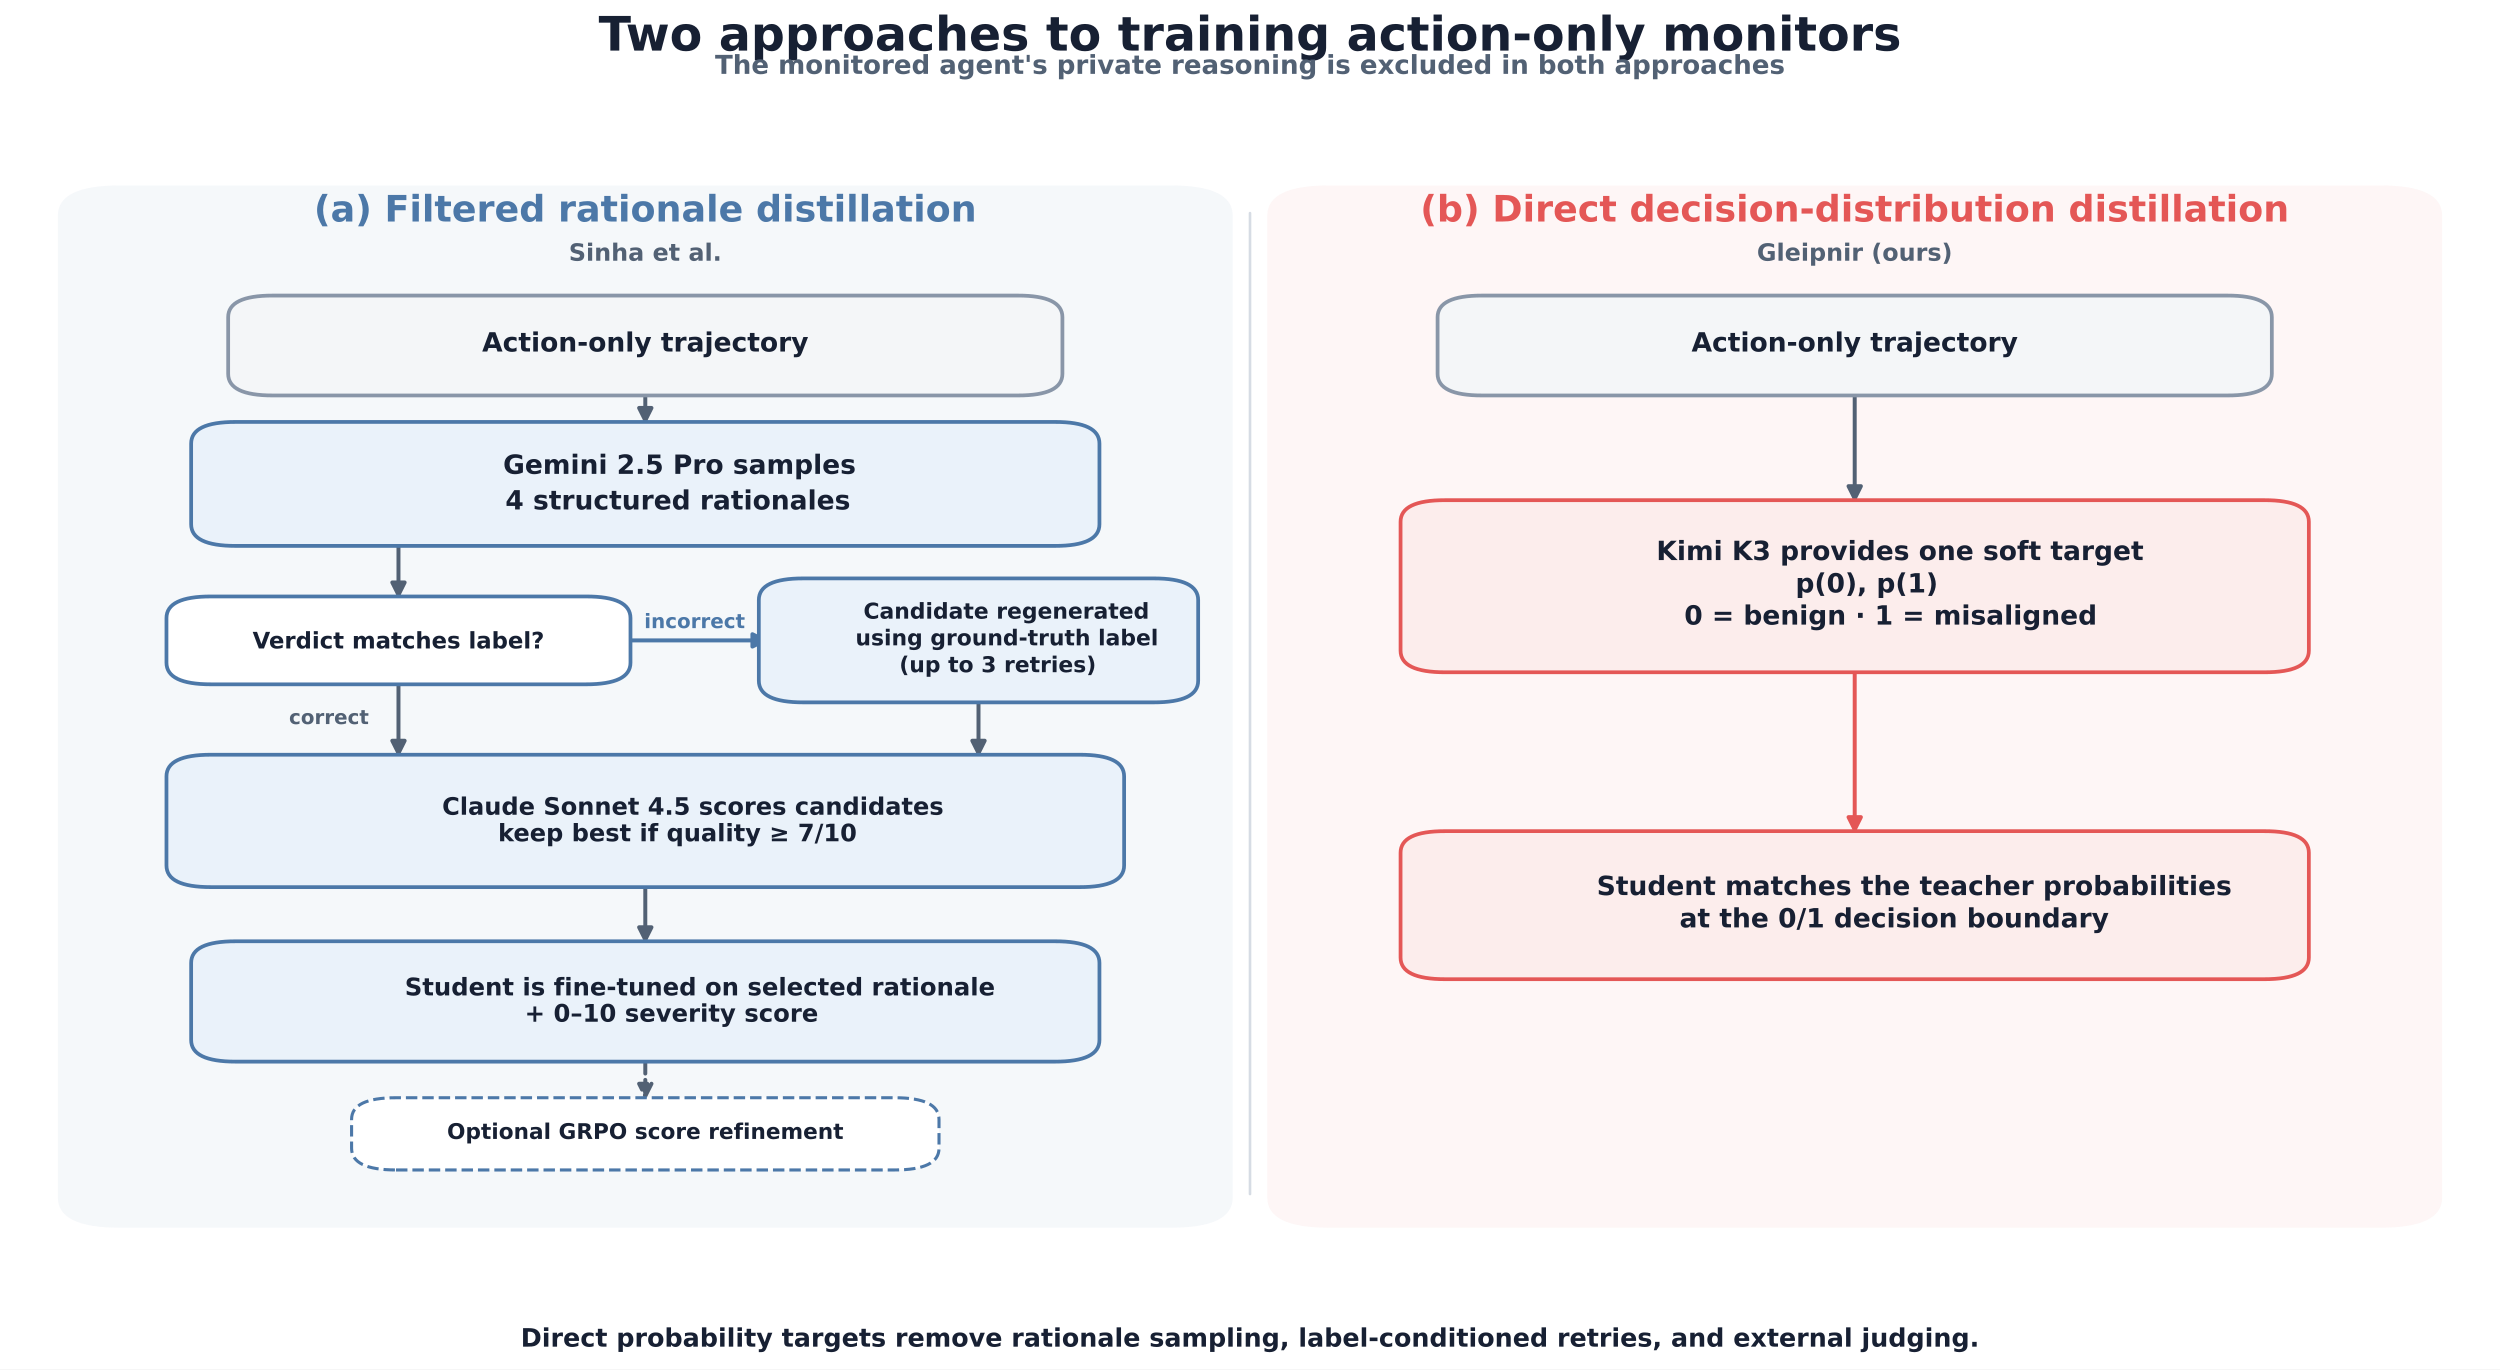
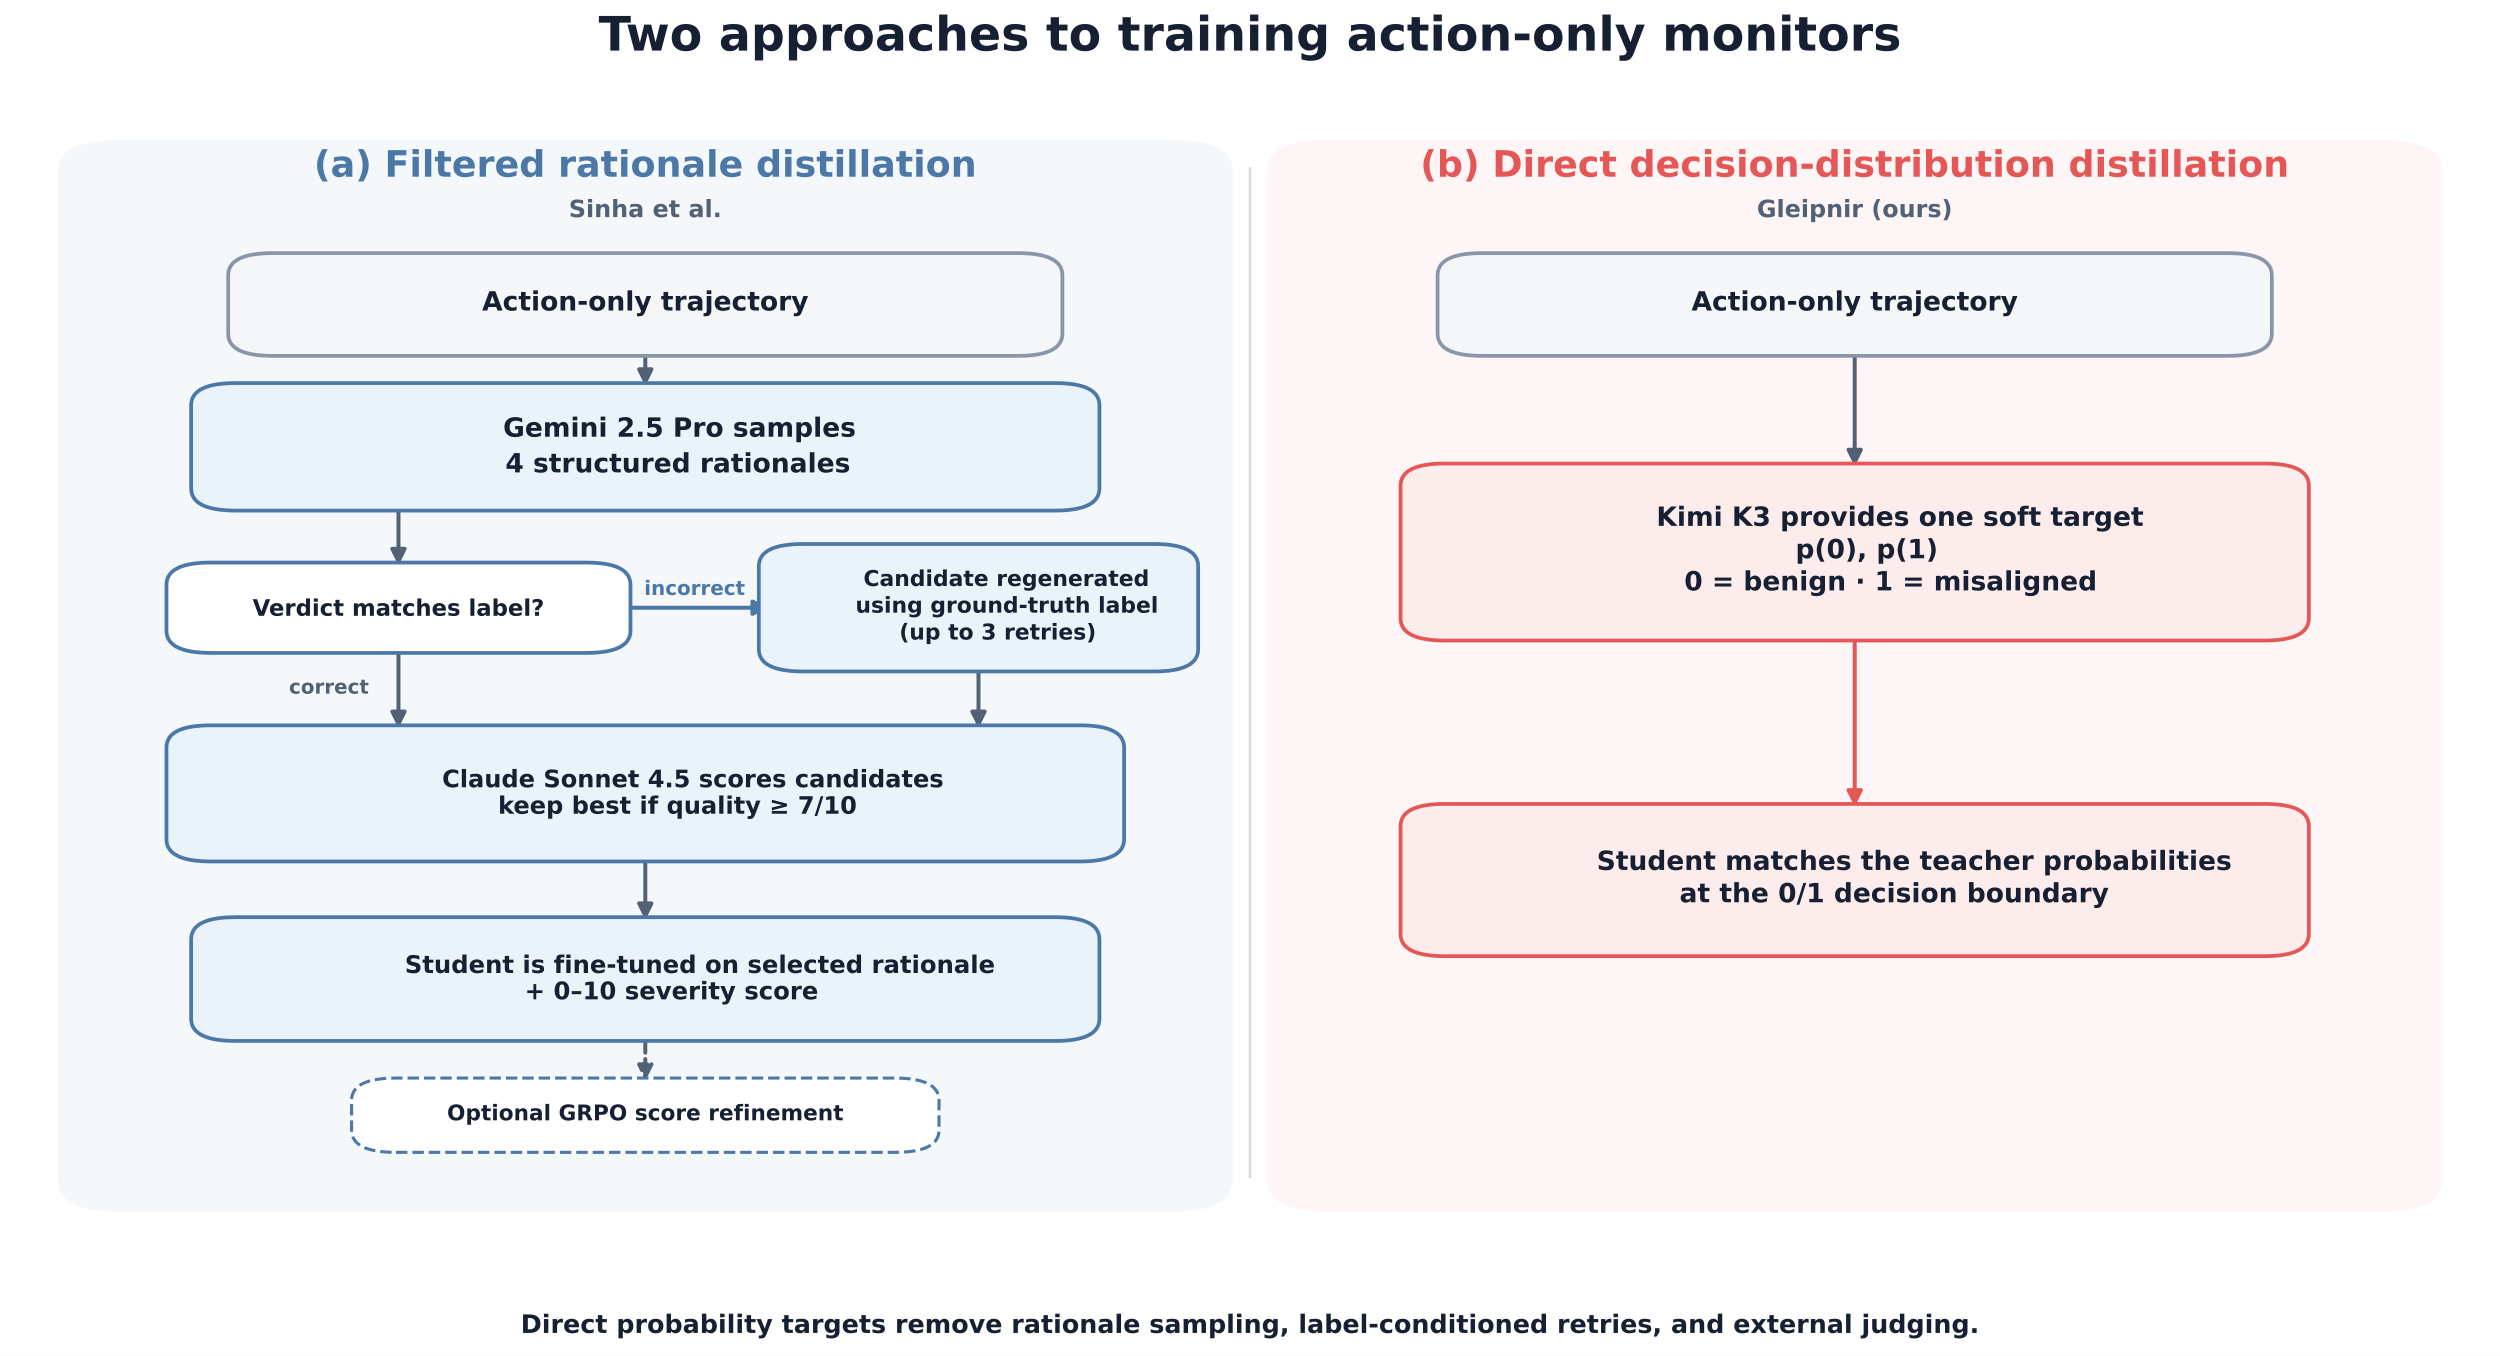
- <svg xmlns="http://www.w3.org/2000/svg" width="1131.84pt" height="619.978pt" viewBox="0 0 1131.84 619.978" version="1.1">
+ <svg xmlns="http://www.w3.org/2000/svg" width="1131.84pt" height="613.786pt" viewBox="0 0 1131.84 613.786" version="1.1">
  <defs>
    <style type="text/css">*{stroke-linejoin: round; stroke-linecap: butt}</style>
  </defs>
  <g id="figure_1">
    <g id="patch_1">
-       <path d="M 0 619.978 L 1131.84 619.978 L 1131.84 0 L 0 0 z " style="fill: #ffffff" />
+       <path d="M 0 613.786 L 1131.84 613.786 L 1131.84 0 L 0 0 z " style="fill: #ffffff" />
    </g>
    <g id="axes_1">
      <g id="patch_2">
-         <path d="M 54.132 555.836 L 530.162 555.836 Q 558.098 555.836 558.098 542.214 L 558.098 97.578 Q 558.098 83.956 530.162 83.956 L 54.132 83.956 Q 26.196 83.956 26.196 97.578 L 26.196 542.214 Q 26.196 555.836 54.132 555.836 z " style="fill: #4c78a8; opacity: 0.055" />
+         <path d="M 54.132 548.607 L 530.162 548.607 Q 558.098 548.607 558.098 534.597 L 558.098 77.331 Q 558.098 63.321 530.162 63.321 L 54.132 63.321 Q 26.196 63.321 26.196 77.331 L 26.196 534.597 Q 26.196 548.607 54.132 548.607 z " style="fill: #4c78a8; opacity: 0.055" />
      </g>
      <g id="patch_3">
-         <path d="M 601.678 555.836 L 1077.708 555.836 Q 1105.644 555.836 1105.644 542.214 L 1105.644 97.578 Q 1105.644 83.956 1077.708 83.956 L 601.678 83.956 Q 573.742 83.956 573.742 97.578 L 573.742 542.214 Q 573.742 555.836 601.678 555.836 z " style="fill: #e45756; opacity: 0.055" />
+         <path d="M 601.678 548.607 L 1077.708 548.607 Q 1105.644 548.607 1105.644 534.597 L 1105.644 77.331 Q 1105.644 63.321 1077.708 63.321 L 601.678 63.321 Q 573.742 63.321 573.742 77.331 L 573.742 534.597 Q 573.742 548.607 601.678 548.607 z " style="fill: #e45756; opacity: 0.055" />
      </g>
      <g id="line2d_1">
-         <path d="M 565.92 540.579 L 565.92 96.489 " clip-path="url(#p412a9b8ee8)" style="fill: none; stroke: #d6dce4; stroke-width: 1.2; stroke-linecap: round" />
+         <path d="M 565.92 532.916 L 565.92 76.21 " clip-path="url(#pf7701d13ba)" style="fill: none; stroke: #d6dce4; stroke-width: 1.2; stroke-linecap: round" />
      </g>
      <g id="patch_4">
-         <path d="M 292.147 177.775 Q 292.147 185.038 292.147 190.288 " style="fill: none; stroke: #526174; stroke-width: 1.8; stroke-linecap: round" />
-         <path d="M 294.947 184.688 L 292.147 190.288 L 289.347 184.688 z " style="fill: #526174; stroke: #526174; stroke-width: 1.8; stroke-linecap: round" />
+         <path d="M 292.147 159.74 Q 292.147 167.267 292.147 172.782 " style="fill: none; stroke: #526174; stroke-width: 1.8; stroke-linecap: round" />
+         <path d="M 294.947 167.182 L 292.147 172.782 L 289.347 167.182 z " style="fill: #526174; stroke: #526174; stroke-width: 1.8; stroke-linecap: round" />
      </g>
      <g id="patch_5">
-         <path d="M 180.403 245.884 Q 180.403 258.596 180.403 269.296 " style="fill: none; stroke: #526174; stroke-width: 1.8; stroke-linecap: round" />
-         <path d="M 183.203 263.696 L 180.403 269.296 L 177.603 263.696 z " style="fill: #526174; stroke: #526174; stroke-width: 1.8; stroke-linecap: round" />
+         <path d="M 180.403 229.79 Q 180.403 242.922 180.403 254.042 " style="fill: none; stroke: #526174; stroke-width: 1.8; stroke-linecap: round" />
+         <path d="M 183.203 248.442 L 180.403 254.042 L 177.603 248.442 z " style="fill: #526174; stroke: #526174; stroke-width: 1.8; stroke-linecap: round" />
      </g>
      <g id="patch_6">
-         <path d="M 280.741 289.927 Q 314.499 289.927 346.243 289.927 " style="fill: none; stroke: #4c78a8; stroke-width: 1.8; stroke-linecap: round" />
-         <path d="M 340.643 287.127 L 346.243 289.927 L 340.643 292.727 z " style="fill: #4c78a8; stroke: #4c78a8; stroke-width: 1.8; stroke-linecap: round" />
+         <path d="M 280.741 275.143 Q 314.499 275.143 346.243 275.143 " style="fill: none; stroke: #4c78a8; stroke-width: 1.8; stroke-linecap: round" />
+         <path d="M 340.643 272.343 L 346.243 275.143 L 340.643 277.943 z " style="fill: #4c78a8; stroke: #4c78a8; stroke-width: 1.8; stroke-linecap: round" />
      </g>
      <g id="patch_7">
-         <path d="M 180.403 308.548 Q 180.403 325.757 180.403 340.953 " style="fill: none; stroke: #526174; stroke-width: 1.8; stroke-linecap: round" />
-         <path d="M 183.203 335.353 L 180.403 340.953 L 177.603 335.353 z " style="fill: #526174; stroke: #526174; stroke-width: 1.8; stroke-linecap: round" />
+         <path d="M 180.403 294.236 Q 180.403 311.988 180.403 327.728 " style="fill: none; stroke: #526174; stroke-width: 1.8; stroke-linecap: round" />
+         <path d="M 183.203 322.128 L 180.403 327.728 L 177.603 322.128 z " style="fill: #526174; stroke: #526174; stroke-width: 1.8; stroke-linecap: round" />
      </g>
      <g id="patch_8">
-         <path d="M 443.002 316.717 Q 443.002 329.837 443.002 340.946 " style="fill: none; stroke: #526174; stroke-width: 1.8; stroke-linecap: round" />
-         <path d="M 445.802 335.346 L 443.002 340.946 L 440.202 335.346 z " style="fill: #526174; stroke: #526174; stroke-width: 1.8; stroke-linecap: round" />
+         <path d="M 443.002 302.641 Q 443.002 316.191 443.002 327.729 " style="fill: none; stroke: #526174; stroke-width: 1.8; stroke-linecap: round" />
+         <path d="M 445.802 322.129 L 443.002 327.729 L 440.202 322.129 z " style="fill: #526174; stroke: #526174; stroke-width: 1.8; stroke-linecap: round" />
      </g>
      <g id="patch_9">
-         <path d="M 292.147 400.359 Q 292.147 413.891 292.147 425.41 " style="fill: none; stroke: #526174; stroke-width: 1.8; stroke-linecap: round" />
-         <path d="M 294.947 419.81 L 292.147 425.41 L 289.347 419.81 z " style="fill: #526174; stroke: #526174; stroke-width: 1.8; stroke-linecap: round" />
+         <path d="M 292.147 388.658 Q 292.147 402.629 292.147 414.588 " style="fill: none; stroke: #526174; stroke-width: 1.8; stroke-linecap: round" />
+         <path d="M 294.947 408.988 L 292.147 414.588 L 289.347 408.988 z " style="fill: #526174; stroke: #526174; stroke-width: 1.8; stroke-linecap: round" />
      </g>
      <g id="patch_10">
-         <path d="M 292.147 479.368 Q 292.147 488.812 292.147 496.243 " style="fill: none; stroke-dasharray: 6.66,2.88; stroke-dashoffset: 0; stroke: #526174; stroke-width: 1.8; stroke-linecap: round" />
-         <path d="M 294.947 490.643 L 292.147 496.243 L 289.347 490.643 z " style="fill: #526174; stroke-dasharray: 6.66,2.88; stroke-dashoffset: 0; stroke: #526174; stroke-width: 1.8; stroke-linecap: round" />
+         <path d="M 292.147 469.915 Q 292.147 479.682 292.147 487.436 " style="fill: none; stroke-dasharray: 6.66,2.88; stroke-dashoffset: 0; stroke: #526174; stroke-width: 1.8; stroke-linecap: round" />
+         <path d="M 294.947 481.836 L 292.147 487.436 L 289.347 481.836 z " style="fill: #526174; stroke-dasharray: 6.66,2.88; stroke-dashoffset: 0; stroke: #526174; stroke-width: 1.8; stroke-linecap: round" />
      </g>
      <g id="patch_11">
-         <path d="M 839.693 177.77 Q 839.693 202.742 839.693 225.703 " style="fill: none; stroke: #526174; stroke-width: 1.8; stroke-linecap: round" />
-         <path d="M 842.493 220.103 L 839.693 225.703 L 836.893 220.103 z " style="fill: #526174; stroke: #526174; stroke-width: 1.8; stroke-linecap: round" />
+         <path d="M 839.693 159.746 Q 839.693 185.483 839.693 209.209 " style="fill: none; stroke: #526174; stroke-width: 1.8; stroke-linecap: round" />
+         <path d="M 842.493 203.609 L 839.693 209.209 L 836.893 203.609 z " style="fill: #526174; stroke: #526174; stroke-width: 1.8; stroke-linecap: round" />
      </g>
      <g id="patch_12">
-         <path d="M 839.693 303.094 Q 839.693 340.327 839.693 375.547 " style="fill: none; stroke: #e45756; stroke-width: 1.8; stroke-linecap: round" />
-         <path d="M 842.493 369.947 L 839.693 375.547 L 836.893 369.947 z " style="fill: #e45756; stroke: #e45756; stroke-width: 1.8; stroke-linecap: round" />
+         <path d="M 839.693 288.636 Q 839.693 326.979 839.693 363.31 " style="fill: none; stroke: #e45756; stroke-width: 1.8; stroke-linecap: round" />
+         <path d="M 842.493 357.71 L 839.693 363.31 L 836.893 357.71 z " style="fill: #e45756; stroke: #e45756; stroke-width: 1.8; stroke-linecap: round" />
      </g>
      <g id="text_1">
-         <text style="font-weight: 700; font-size: 16.5px; font-family: 'Cantarell', 'DejaVu Sans', sans-serif; text-anchor: middle; fill: #4c78a8" x="292.147" y="100.284" transform="rotate(-0 292.1472 100.2836)">(a)  Filtered rationale distillation</text>
+         <text style="font-weight: 700; font-size: 16.5px; font-family: 'Cantarell', 'DejaVu Sans', sans-serif; text-anchor: middle; fill: #4c78a8" x="292.147" y="80.005" transform="rotate(-0 292.1472 80.00484)">(a)  Filtered rationale distillation</text>
      </g>
      <g id="text_2">
-         <text style="font-weight: 700; font-size: 10.8px; font-family: 'Cantarell', 'DejaVu Sans', sans-serif; text-anchor: middle; fill: #526174" x="292.147" y="118.044" transform="rotate(-0 292.1472 118.044)">Sinha et al.</text>
+         <text style="font-weight: 700; font-size: 10.8px; font-family: 'Cantarell', 'DejaVu Sans', sans-serif; text-anchor: middle; fill: #526174" x="292.147" y="98.307" transform="rotate(-0 292.1472 98.307)">Sinha et al.</text>
      </g>
      <g id="text_3">
-         <text style="font-weight: 700; font-size: 16.5px; font-family: 'Cantarell', 'DejaVu Sans', sans-serif; text-anchor: middle; fill: #e45756" x="839.693" y="100.284" transform="rotate(-0 839.6928 100.2836)">(b)  Direct decision-distribution distillation</text>
+         <text style="font-weight: 700; font-size: 16.5px; font-family: 'Cantarell', 'DejaVu Sans', sans-serif; text-anchor: middle; fill: #e45756" x="839.693" y="80.005" transform="rotate(-0 839.6928 80.00484)">(b)  Direct decision-distribution distillation</text>
      </g>
      <g id="text_4">
-         <text style="font-weight: 700; font-size: 10.8px; font-family: 'Cantarell', 'DejaVu Sans', sans-serif; text-anchor: middle; fill: #526174" x="839.693" y="118.044" transform="rotate(-0 839.6928 118.044)">Gleipnir (ours)</text>
+         <text style="font-weight: 700; font-size: 10.8px; font-family: 'Cantarell', 'DejaVu Sans', sans-serif; text-anchor: middle; fill: #526174" x="839.693" y="98.307" transform="rotate(-0 839.6928 98.307)">Gleipnir (ours)</text>
      </g>
      <g id="patch_13">
-         <path d="M 123.414 179.04 L 460.881 179.04 Q 480.995 179.04 480.995 169.232 L 480.995 143.622 Q 480.995 133.814 460.881 133.814 L 123.414 133.814 Q 103.3 133.814 103.3 143.622 L 103.3 169.232 Q 103.3 179.04 123.414 179.04 z " style="fill: #f4f6f8; stroke: #8996a8; stroke-width: 1.7; stroke-linejoin: miter" />
+         <path d="M 123.414 161.107 L 460.881 161.107 Q 480.995 161.107 480.995 151.02 L 480.995 124.682 Q 480.995 114.596 460.881 114.596 L 123.414 114.596 Q 103.3 114.596 103.3 124.682 L 103.3 151.02 Q 103.3 161.107 123.414 161.107 z " style="fill: #f4f6f8; stroke: #8996a8; stroke-width: 1.7; stroke-linejoin: miter" />
      </g>
      <g id="patch_14">
-         <path d="M 106.652 247.152 L 477.642 247.152 Q 497.756 247.152 497.756 237.344 L 497.756 200.836 Q 497.756 191.028 477.642 191.028 L 106.652 191.028 Q 86.538 191.028 86.538 200.836 L 86.538 237.344 Q 86.538 247.152 106.652 247.152 z " style="fill: #eaf2fa; stroke: #4c78a8; stroke-width: 1.7; stroke-linejoin: miter" />
+         <path d="M 106.652 231.154 L 477.642 231.154 Q 497.756 231.154 497.756 221.067 L 497.756 183.522 Q 497.756 173.435 477.642 173.435 L 106.652 173.435 Q 86.538 173.435 86.538 183.522 L 86.538 221.067 Q 86.538 231.154 106.652 231.154 z " style="fill: #eaf2fa; stroke: #4c78a8; stroke-width: 1.7; stroke-linejoin: miter" />
      </g>
      <g id="patch_15">
-         <path d="M 95.478 309.815 L 265.329 309.815 Q 285.443 309.815 285.443 300.007 L 285.443 279.846 Q 285.443 270.038 265.329 270.038 L 95.478 270.038 Q 75.364 270.038 75.364 279.846 L 75.364 300.007 Q 75.364 309.815 95.478 309.815 z " style="fill: #ffffff; stroke: #4c78a8; stroke-width: 1.7; stroke-linejoin: miter" />
+         <path d="M 95.478 295.597 L 265.329 295.597 Q 285.443 295.597 285.443 285.51 L 285.443 264.776 Q 285.443 254.69 265.329 254.69 L 95.478 254.69 Q 75.364 254.69 75.364 264.776 L 75.364 285.51 Q 75.364 295.597 95.478 295.597 z " style="fill: #ffffff; stroke: #4c78a8; stroke-width: 1.7; stroke-linejoin: miter" />
      </g>
      <g id="patch_16">
-         <path d="M 363.663 317.989 L 522.34 317.989 Q 542.454 317.989 542.454 308.181 L 542.454 271.673 Q 542.454 261.865 522.34 261.865 L 363.663 261.865 Q 343.549 261.865 343.549 271.673 L 343.549 308.181 Q 343.549 317.989 363.663 317.989 z " style="fill: #eaf2fa; stroke: #4c78a8; stroke-width: 1.7; stroke-linejoin: miter" />
+         <path d="M 363.663 304.003 L 522.34 304.003 Q 542.454 304.003 542.454 293.916 L 542.454 256.371 Q 542.454 246.284 522.34 246.284 L 363.663 246.284 Q 343.549 246.284 343.549 256.371 L 343.549 293.916 Q 343.549 304.003 363.663 304.003 z " style="fill: #eaf2fa; stroke: #4c78a8; stroke-width: 1.7; stroke-linejoin: miter" />
      </g>
      <g id="patch_17">
-         <path d="M 95.478 401.63 L 488.817 401.63 Q 508.931 401.63 508.931 391.822 L 508.931 351.5 Q 508.931 341.692 488.817 341.692 L 95.478 341.692 Q 75.364 341.692 75.364 351.5 L 75.364 391.822 Q 75.364 401.63 95.478 401.63 z " style="fill: #eaf2fa; stroke: #4c78a8; stroke-width: 1.7; stroke-linejoin: miter" />
+         <path d="M 95.478 390.02 L 488.817 390.02 Q 508.931 390.02 508.931 379.934 L 508.931 338.466 Q 508.931 328.379 488.817 328.379 L 95.478 328.379 Q 75.364 328.379 75.364 338.466 L 75.364 379.934 Q 75.364 390.02 95.478 390.02 z " style="fill: #eaf2fa; stroke: #4c78a8; stroke-width: 1.7; stroke-linejoin: miter" />
      </g>
      <g id="patch_18">
-         <path d="M 106.652 480.64 L 477.642 480.64 Q 497.756 480.64 497.756 470.832 L 497.756 435.959 Q 497.756 426.151 477.642 426.151 L 106.652 426.151 Q 86.538 426.151 86.538 435.959 L 86.538 470.832 Q 86.538 480.64 106.652 480.64 z " style="fill: #eaf2fa; stroke: #4c78a8; stroke-width: 1.7; stroke-linejoin: miter" />
+         <path d="M 106.652 471.275 L 477.642 471.275 Q 497.756 471.275 497.756 461.188 L 497.756 425.324 Q 497.756 415.237 477.642 415.237 L 106.652 415.237 Q 86.538 415.237 86.538 425.324 L 86.538 461.188 Q 86.538 471.275 106.652 471.275 z " style="fill: #eaf2fa; stroke: #4c78a8; stroke-width: 1.7; stroke-linejoin: miter" />
      </g>
      <g id="patch_19">
-         <path d="M 179.286 529.681 L 405.009 529.681 Q 425.123 529.681 425.123 519.873 L 425.123 506.795 Q 425.123 496.987 405.009 496.987 L 179.286 496.987 Q 159.172 496.987 159.172 506.795 L 159.172 519.873 Q 159.172 529.681 179.286 529.681 z " style="fill: #ffffff; stroke-dasharray: 5.18,2.24; stroke-dashoffset: 0; stroke: #4c78a8; stroke-width: 1.4; stroke-linejoin: miter" />
+         <path d="M 179.286 521.709 L 405.009 521.709 Q 425.123 521.709 425.123 511.622 L 425.123 498.173 Q 425.123 488.086 405.009 488.086 L 179.286 488.086 Q 159.172 488.086 159.172 498.173 L 159.172 511.622 Q 159.172 521.709 179.286 521.709 z " style="fill: #ffffff; stroke-dasharray: 5.18,2.24; stroke-dashoffset: 0; stroke: #4c78a8; stroke-width: 1.4; stroke-linejoin: miter" />
      </g>
      <g id="text_5">
-         <text style="font-weight: 700; font-size: 9px; font-family: 'Cantarell', 'DejaVu Sans', sans-serif; text-anchor: middle; fill: #4c78a8" x="314.496" y="284.368" transform="rotate(-0 314.496 284.3682)">incorrect</text>
+         <text style="font-weight: 700; font-size: 9px; font-family: 'Cantarell', 'DejaVu Sans', sans-serif; text-anchor: middle; fill: #4c78a8" x="314.496" y="269.368" transform="rotate(-0 314.496 269.3681)">incorrect</text>
      </g>
      <g id="text_6">
-         <text style="font-weight: 700; font-size: 9px; font-family: 'Cantarell', 'DejaVu Sans', sans-serif; text-anchor: end; fill: #526174" x="166.994" y="327.824" transform="rotate(-0 166.9939 327.8236)">correct</text>
+         <text style="font-weight: 700; font-size: 9px; font-family: 'Cantarell', 'DejaVu Sans', sans-serif; text-anchor: end; fill: #526174" x="166.994" y="314.058" transform="rotate(-0 166.9939 314.058)">correct</text>
      </g>
      <g id="patch_20">
-         <path d="M 670.959 179.04 L 1008.426 179.04 Q 1028.54 179.04 1028.54 169.232 L 1028.54 143.622 Q 1028.54 133.814 1008.426 133.814 L 670.959 133.814 Q 650.845 133.814 650.845 143.622 L 650.845 169.232 Q 650.845 179.04 670.959 179.04 z " style="fill: #f4f6f8; stroke: #8996a8; stroke-width: 1.7; stroke-linejoin: miter" />
+         <path d="M 670.959 161.107 L 1008.426 161.107 Q 1028.54 161.107 1028.54 151.02 L 1028.54 124.682 Q 1028.54 114.596 1008.426 114.596 L 670.959 114.596 Q 650.845 114.596 650.845 124.682 L 650.845 151.02 Q 650.845 161.107 670.959 161.107 z " style="fill: #f4f6f8; stroke: #8996a8; stroke-width: 1.7; stroke-linejoin: miter" />
      </g>
      <g id="patch_21">
-         <path d="M 654.198 304.366 L 1025.188 304.366 Q 1045.302 304.366 1045.302 294.558 L 1045.302 236.254 Q 1045.302 226.446 1025.188 226.446 L 654.198 226.446 Q 634.084 226.446 634.084 236.254 L 634.084 294.558 Q 634.084 304.366 654.198 304.366 z " style="fill: #fcedec; stroke: #e45756; stroke-width: 1.7; stroke-linejoin: miter" />
+         <path d="M 654.198 289.993 L 1025.188 289.993 Q 1045.302 289.993 1045.302 279.907 L 1045.302 219.946 Q 1045.302 209.86 1025.188 209.86 L 654.198 209.86 Q 634.084 209.86 634.084 219.946 L 634.084 279.907 Q 634.084 289.993 654.198 289.993 z " style="fill: #fcedec; stroke: #e45756; stroke-width: 1.7; stroke-linejoin: miter" />
      </g>
      <g id="patch_22">
-         <path d="M 654.198 443.315 L 1025.188 443.315 Q 1045.302 443.315 1045.302 433.507 L 1045.302 386.101 Q 1045.302 376.293 1025.188 376.293 L 654.198 376.293 Q 634.084 376.293 634.084 386.101 L 634.084 433.507 Q 634.084 443.315 654.198 443.315 z " style="fill: #fcedec; stroke: #e45756; stroke-width: 1.7; stroke-linejoin: miter" />
+         <path d="M 654.198 432.889 L 1025.188 432.889 Q 1045.302 432.889 1045.302 422.802 L 1045.302 374.05 Q 1045.302 363.963 1025.188 363.963 L 654.198 363.963 Q 634.084 363.963 634.084 374.05 L 634.084 422.802 Q 634.084 432.889 654.198 432.889 z " style="fill: #fcedec; stroke: #e45756; stroke-width: 1.7; stroke-linejoin: miter" />
      </g>
      <g id="text_7">
-         <text style="font-weight: 700; font-size: 12px; font-family: 'Cantarell', 'DejaVu Sans', sans-serif; text-anchor: middle; fill: #172033" x="292.147" y="159.151" transform="rotate(-0 292.1472 159.1506)">Action-only trajectory</text>
+         <text style="font-weight: 700; font-size: 12px; font-family: 'Cantarell', 'DejaVu Sans', sans-serif; text-anchor: middle; fill: #172033" x="292.147" y="140.575" transform="rotate(-0 292.1472 140.5746)">Action-only trajectory</text>
      </g>
      <g id="text_8">
-         <text style="font-weight: 700; font-size: 12px; font-family: 'Cantarell', 'DejaVu Sans', sans-serif; fill: #172033" transform="translate(227.7747 214.5237)">Gemini 2.5 Pro samples</text>
-         <text style="font-weight: 700; font-size: 12px; font-family: 'Cantarell', 'DejaVu Sans', sans-serif; fill: #172033" transform="translate(228.7759 230.6581)">4 structured rationales</text>
+         <text style="font-weight: 700; font-size: 12px; font-family: 'Cantarell', 'DejaVu Sans', sans-serif; fill: #172033" transform="translate(227.7747 197.7279)">Gemini 2.5 Pro samples</text>
+         <text style="font-weight: 700; font-size: 12px; font-family: 'Cantarell', 'DejaVu Sans', sans-serif; fill: #172033" transform="translate(228.7759 213.8623)">4 structured rationales</text>
      </g>
      <g id="text_9">
-         <text style="font-weight: 700; font-size: 10.3px; font-family: 'Cantarell', 'DejaVu Sans', sans-serif; text-anchor: middle; fill: #172033" x="180.403" y="293.573" transform="rotate(-0 180.4032 293.5728)">Verdict matches label?</text>
+         <text style="font-weight: 700; font-size: 10.3px; font-family: 'Cantarell', 'DejaVu Sans', sans-serif; text-anchor: middle; fill: #172033" x="180.403" y="278.789" transform="rotate(-0 180.4032 278.7894)">Verdict matches label?</text>
      </g>
      <g id="text_10">
-         <text style="font-weight: 700; font-size: 9.9px; font-family: 'Cantarell', 'DejaVu Sans', sans-serif; fill: #172033" transform="translate(390.9121 280.0956)">Candidate regenerated</text>
-         <text style="font-weight: 700; font-size: 9.9px; font-family: 'Cantarell', 'DejaVu Sans', sans-serif; fill: #172033" transform="translate(387.2793 292.1736)">using ground-truth label</text>
-         <text style="font-weight: 700; font-size: 9.9px; font-family: 'Cantarell', 'DejaVu Sans', sans-serif; fill: #172033" transform="translate(407.1396 304.3359)">(up to 3 retries)</text>
+         <text style="font-weight: 700; font-size: 9.9px; font-family: 'Cantarell', 'DejaVu Sans', sans-serif; fill: #172033" transform="translate(390.9121 265.3122)">Candidate regenerated</text>
+         <text style="font-weight: 700; font-size: 9.9px; font-family: 'Cantarell', 'DejaVu Sans', sans-serif; fill: #172033" transform="translate(387.2793 277.3902)">using ground-truth label</text>
+         <text style="font-weight: 700; font-size: 9.9px; font-family: 'Cantarell', 'DejaVu Sans', sans-serif; fill: #172033" transform="translate(407.1396 289.5525)">(up to 3 retries)</text>
      </g>
      <g id="text_11">
-         <text style="font-weight: 700; font-size: 10.9px; font-family: 'Cantarell', 'DejaVu Sans', sans-serif; fill: #172033" transform="translate(200.1614 368.8705)">Claude Sonnet 4.5 scores candidates</text>
-         <text style="font-weight: 700; font-size: 10.9px; font-family: 'Cantarell', 'DejaVu Sans', sans-serif; fill: #172033" transform="translate(225.4767 380.8767)">keep best if quality ≥ 7/10</text>
+         <text style="font-weight: 700; font-size: 10.9px; font-family: 'Cantarell', 'DejaVu Sans', sans-serif; fill: #172033" transform="translate(200.1614 356.4092)">Claude Sonnet 4.5 scores candidates</text>
+         <text style="font-weight: 700; font-size: 10.9px; font-family: 'Cantarell', 'DejaVu Sans', sans-serif; fill: #172033" transform="translate(225.4767 368.4153)">keep best if quality ≥ 7/10</text>
      </g>
      <g id="text_12">
-         <text style="font-weight: 700; font-size: 11px; font-family: 'Cantarell', 'DejaVu Sans', sans-serif; fill: #172033" transform="translate(183.2644 450.6455)">Student is fine-tuned on selected rationale</text>
-         <text style="font-weight: 700; font-size: 11px; font-family: 'Cantarell', 'DejaVu Sans', sans-serif; fill: #172033" transform="translate(237.5331 462.5633)">+ 0–10 severity score</text>
+         <text style="font-weight: 700; font-size: 11px; font-family: 'Cantarell', 'DejaVu Sans', sans-serif; fill: #172033" transform="translate(183.2644 440.5061)">Student is fine-tuned on selected rationale</text>
+         <text style="font-weight: 700; font-size: 11px; font-family: 'Cantarell', 'DejaVu Sans', sans-serif; fill: #172033" transform="translate(237.5331 452.4239)">+ 0–10 severity score</text>
      </g>
      <g id="text_13">
-         <text style="font-weight: 700; font-size: 9.8px; font-family: 'Cantarell', 'DejaVu Sans', sans-serif; text-anchor: middle; fill: #172033" x="292.147" y="515.642" transform="rotate(-0 292.1472 515.6417)">Optional GRPO score refinement</text>
+         <text style="font-weight: 700; font-size: 9.8px; font-family: 'Cantarell', 'DejaVu Sans', sans-serif; text-anchor: middle; fill: #172033" x="292.147" y="507.205" transform="rotate(-0 292.1472 507.2051)">Optional GRPO score refinement</text>
      </g>
      <g id="text_14">
-         <text style="font-weight: 700; font-size: 12px; font-family: 'Cantarell', 'DejaVu Sans', sans-serif; text-anchor: middle; fill: #172033" x="839.693" y="159.151" transform="rotate(-0 839.6928 159.1506)">Action-only trajectory</text>
+         <text style="font-weight: 700; font-size: 12px; font-family: 'Cantarell', 'DejaVu Sans', sans-serif; text-anchor: middle; fill: #172033" x="839.693" y="140.575" transform="rotate(-0 839.6928 140.5746)">Action-only trajectory</text>
      </g>
      <g id="text_15">
-         <text style="font-weight: 700; font-size: 12px; font-family: 'Cantarell', 'DejaVu Sans', sans-serif; fill: #172033" transform="translate(749.8934 253.562)">Kimi K3 provides one soft target</text>
-         <text style="font-weight: 700; font-size: 12px; font-family: 'Cantarell', 'DejaVu Sans', sans-serif; fill: #172033" transform="translate(812.8709 268.232)">p(0),  p(1)</text>
-         <text style="font-weight: 700; font-size: 12px; font-family: 'Cantarell', 'DejaVu Sans', sans-serif; fill: #172033" transform="translate(762.5262 282.7698)">0 = benign  ·  1 = misaligned</text>
+         <text style="font-weight: 700; font-size: 12px; font-family: 'Cantarell', 'DejaVu Sans', sans-serif; fill: #172033" transform="translate(749.8934 238.082)">Kimi K3 provides one soft target</text>
+         <text style="font-weight: 700; font-size: 12px; font-family: 'Cantarell', 'DejaVu Sans', sans-serif; fill: #172033" transform="translate(812.8709 252.752)">p(0),  p(1)</text>
+         <text style="font-weight: 700; font-size: 12px; font-family: 'Cantarell', 'DejaVu Sans', sans-serif; fill: #172033" transform="translate(762.5262 267.2898)">0 = benign  ·  1 = misaligned</text>
      </g>
      <g id="text_16">
-         <text style="font-weight: 700; font-size: 12px; font-family: 'Cantarell', 'DejaVu Sans', sans-serif; fill: #172033" transform="translate(722.8934 405.2373)">Student matches the teacher probabilities</text>
-         <text style="font-weight: 700; font-size: 12px; font-family: 'Cantarell', 'DejaVu Sans', sans-serif; fill: #172033" transform="translate(760.3906 419.8773)">at the 0/1 decision boundary</text>
+         <text style="font-weight: 700; font-size: 12px; font-family: 'Cantarell', 'DejaVu Sans', sans-serif; fill: #172033" transform="translate(722.8934 393.8595)">Student matches the teacher probabilities</text>
+         <text style="font-weight: 700; font-size: 12px; font-family: 'Cantarell', 'DejaVu Sans', sans-serif; fill: #172033" transform="translate(760.3906 408.4995)">at the 0/1 decision boundary</text>
      </g>
    </g>
    <g id="text_17">
      <text style="font-weight: 700; font-size: 21.5px; font-family: 'Cantarell', 'DejaVu Sans', sans-serif; text-anchor: middle; fill: #172033" x="565.92" y="22.895" transform="rotate(-0 565.92 22.895)">Two approaches to training action-only monitors</text>
    </g>
    <g id="text_18">
-       <text style="font-weight: 700; font-size: 11.8px; font-family: 'Cantarell', 'DejaVu Sans', sans-serif; text-anchor: middle; fill: #526174" x="565.92" y="33.444" transform="rotate(-0 565.92 33.4436)">The monitored agent's private reasoning is excluded in both approaches</text>
-     </g>
-     <g id="text_19">
-       <text style="font-weight: 700; font-size: 11.5px; font-family: 'Cantarell', 'DejaVu Sans', sans-serif; text-anchor: middle; fill: #172033" x="565.92" y="609.673" transform="rotate(-0 565.92 609.6726)">Direct probability targets remove rationale sampling, label-conditioned retries, and external judging.</text>
+       <text style="font-weight: 700; font-size: 11.5px; font-family: 'Cantarell', 'DejaVu Sans', sans-serif; text-anchor: middle; fill: #172033" x="565.92" y="603.481" transform="rotate(-0 565.92 603.4806)">Direct probability targets remove rationale sampling, label-conditioned retries, and external judging.</text>
    </g>
  </g>
  <defs>
-     <clipPath id="p412a9b8ee8">
-       <rect x="7.2" y="47.448" width="1117.44" height="544.896" />
+     <clipPath id="pf7701d13ba">
+       <rect x="7.2" y="25.776" width="1117.44" height="560.376" />
    </clipPath>
  </defs>
</svg>
